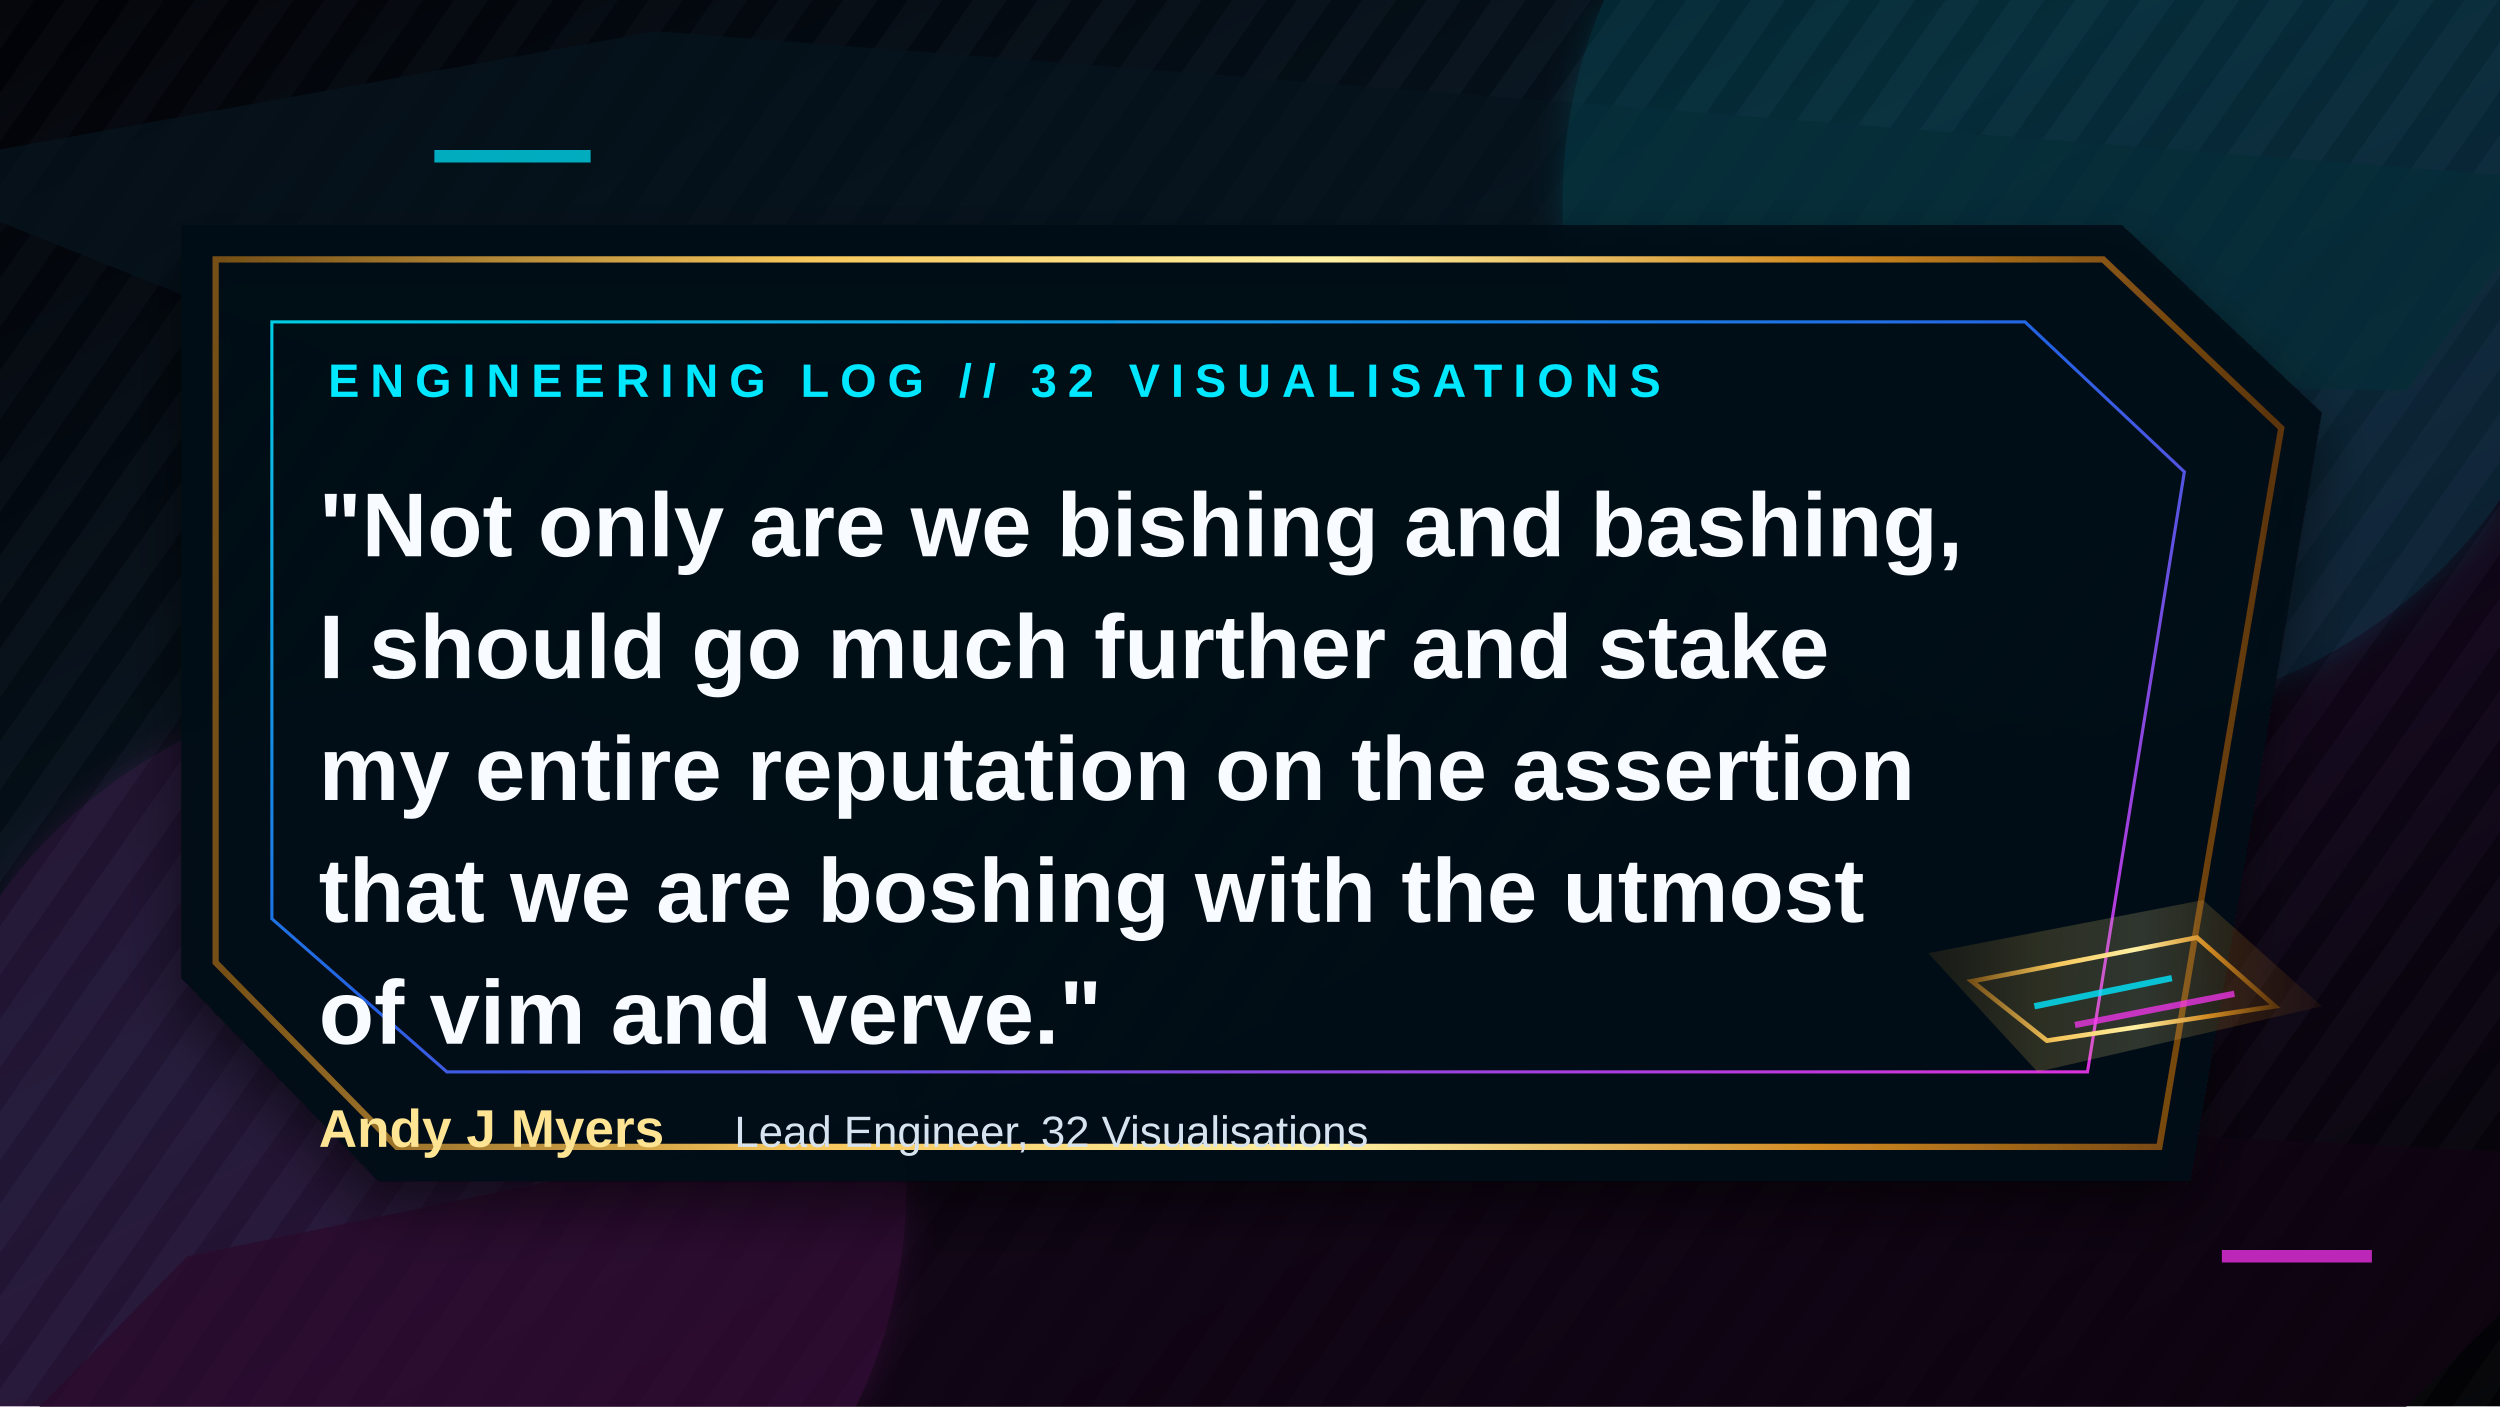
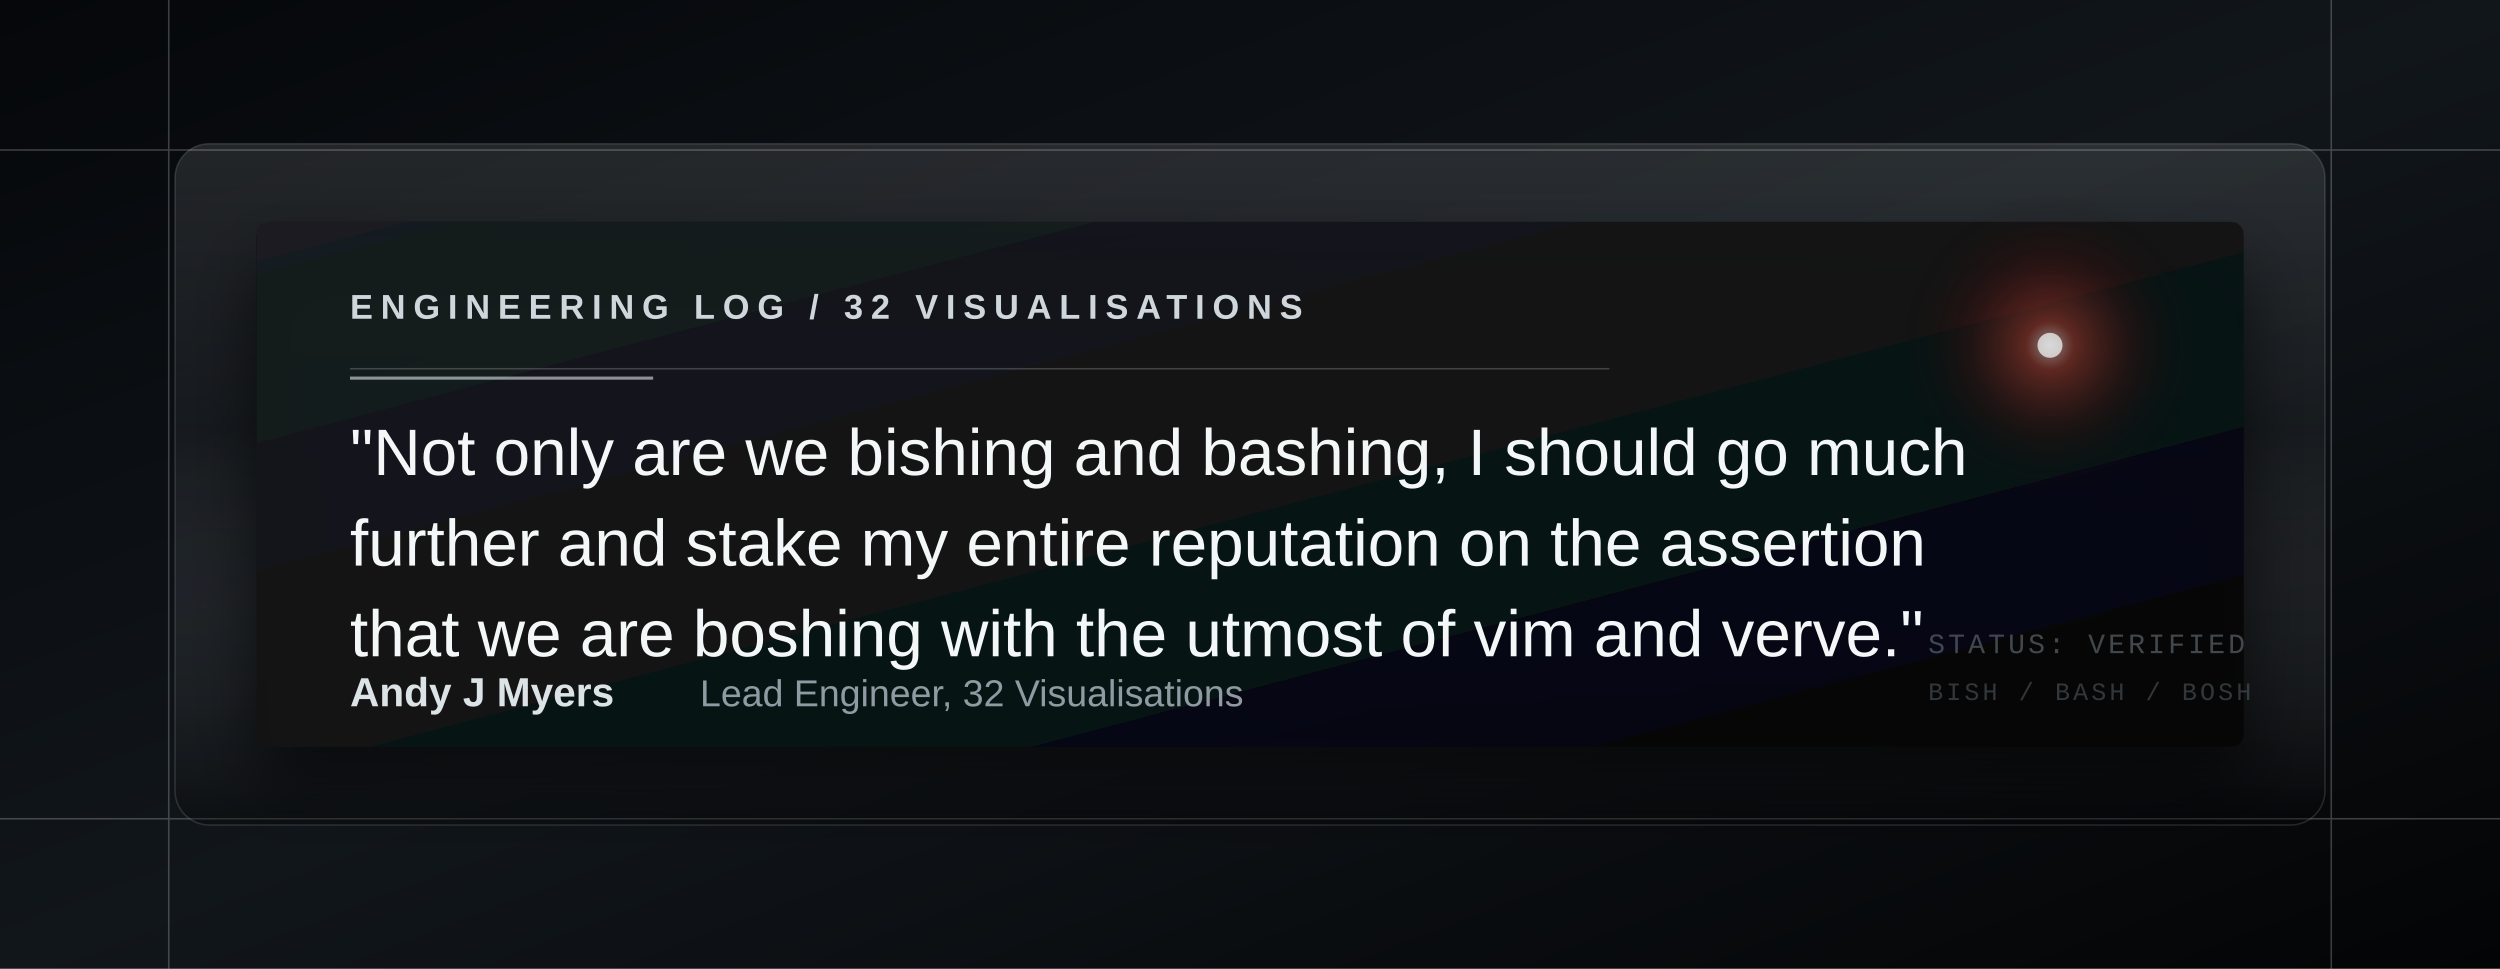
- <svg xmlns="http://www.w3.org/2000/svg" width="1600" height="900" viewBox="0 0 1600 900" role="img" aria-labelledby="title desc">
+ <svg xmlns="http://www.w3.org/2000/svg" width="1600" height="620" viewBox="0 0 1600 620" role="img" aria-labelledby="title desc">
  <defs>
-     <linearGradient id="carbon" x1="0" y1="0" x2="1" y2="1">
-       <stop offset="0" stop-color="#020308" />
-       <stop offset="0.42" stop-color="#071622" />
-       <stop offset="0.72" stop-color="#11061a" />
-       <stop offset="1" stop-color="#030406" />
+     <linearGradient id="space" x1="0" y1="0" x2="1" y2="1">
+       <stop offset="0" stop-color="#05070a" />
+       <stop offset="0.5" stop-color="#11161b" />
+       <stop offset="1" stop-color="#030405" />
    </linearGradient>
-     <linearGradient id="gold" x1="0" y1="0" x2="1" y2="0">
-       <stop offset="0" stop-color="#765017" />
-       <stop offset="0.28" stop-color="#f6c65b" />
-       <stop offset="0.54" stop-color="#fff1a3" />
-       <stop offset="0.78" stop-color="#d18a22" />
-       <stop offset="1" stop-color="#5b350c" />
+     <linearGradient id="glass" x1="0" y1="0" x2="0" y2="1">
+       <stop offset="0" stop-color="#ffffff" stop-opacity="0.11" />
+       <stop offset="0.42" stop-color="#d7dee4" stop-opacity="0.055" />
+       <stop offset="1" stop-color="#000000" stop-opacity="0.3" />
    </linearGradient>
-     <linearGradient id="neon" x1="0" y1="0" x2="1" y2="1">
-       <stop offset="0" stop-color="#00e7ff" />
-       <stop offset="0.48" stop-color="#286cff" />
-       <stop offset="1" stop-color="#ff35f6" />
+     <linearGradient id="smoke" x1="0" y1="0" x2="1" y2="1">
+       <stop offset="0" stop-color="#12171b" stop-opacity="0.96" />
+       <stop offset="0.52" stop-color="#07090c" stop-opacity="0.94" />
+       <stop offset="1" stop-color="#020304" stop-opacity="0.98" />
    </linearGradient>
-     <pattern id="weave" width="34" height="34" patternUnits="userSpaceOnUse" patternTransform="rotate(35)">
-       <rect width="34" height="34" fill="rgba(0,0,0,0)" />
-       <rect x="0" y="0" width="18" height="34" fill="#ffffff" opacity="0.022" />
-       <rect x="18" y="0" width="16" height="34" fill="#000000" opacity="0.18" />
-     </pattern>
-     <filter id="softGlow" x="-30%" y="-30%" width="160%" height="160%">
-       <feGaussianBlur stdDeviation="10" result="blur" />
-       <feMerge>
-         <feMergeNode in="blur" />
-         <feMergeNode in="SourceGraphic" />
-       </feMerge>
-     </filter>
-     <filter id="smallShadow" x="-20%" y="-20%" width="140%" height="140%">
-       <feDropShadow dx="0" dy="18" stdDeviation="18" flood-color="#000000" flood-opacity="0.55" />
+     <radialGradient id="redEye" cx="50%" cy="50%" r="50%">
+       <stop offset="0" stop-color="#ffede6" stop-opacity="0.86" />
+       <stop offset="0.16" stop-color="#d84232" stop-opacity="0.68" />
+       <stop offset="0.56" stop-color="#64110f" stop-opacity="0.34" />
+       <stop offset="1" stop-color="#000000" stop-opacity="0" />
+     </radialGradient>
+     <filter id="panelShadow" x="-15%" y="-20%" width="130%" height="150%">
+       <feDropShadow dx="0" dy="26" stdDeviation="22" flood-color="#000000" flood-opacity="0.62" />
    </filter>
  </defs>
-   <rect width="1600" height="900" fill="url(#carbon)" />
-   <rect width="1600" height="900" fill="url(#weave)" opacity="0.8" />
-   <path d="M-80 110 L420 20 L1640 115 L1540 250 L210 226 Z" fill="#06131d" opacity="0.72" />
-   <path d="M120 804 L672 690 L1700 742 L1506 934 L0 926 Z" fill="#100413" opacity="0.74" />
-   <circle cx="1330" cy="130" r="330" fill="#00e7ff" opacity="0.12" filter="url(#softGlow)" />
-   <circle cx="260" cy="760" r="320" fill="#ff35f6" opacity="0.11" filter="url(#softGlow)" />
-   <g filter="url(#smallShadow)">
-     <path d="M116 144 L1358 144 L1486 264 L1402 756 L242 756 L116 626 Z" fill="#060b13" opacity="0.93" />
-     <path d="M138 166 L1346 166 L1460 274 L1382 734 L254 734 L138 616 Z" fill="none" stroke="url(#gold)" stroke-width="4" />
-     <path d="M174 206 L1296 206 L1398 302 L1336 686 L286 686 L174 588 Z" fill="none" stroke="url(#neon)" stroke-width="2" opacity="0.88" />
+   <rect width="1600" height="620" fill="url(#space)" />
+   <g opacity="0.22">
+     <path d="M0 96 H1600" stroke="#ffffff" stroke-width="1" />
+     <path d="M0 524 H1600" stroke="#ffffff" stroke-width="1" />
+     <path d="M108 0 V620" stroke="#ffffff" stroke-width="1" />
+     <path d="M1492 0 V620" stroke="#ffffff" stroke-width="1" />
  </g>
-   <g opacity="0.72">
-     <path d="M82 100 L256 100" stroke="url(#gold)" stroke-width="8" />
-     <path d="M278 100 L378 100" stroke="#00e7ff" stroke-width="8" />
-     <path d="M1224 804 L1400 804" stroke="url(#gold)" stroke-width="8" />
-     <path d="M1422 804 L1518 804" stroke="#ff35f6" stroke-width="8" />
-   </g>
-   <text x="210" y="254" fill="#00e7ff" font-family="Segoe UI, Arial, sans-serif" font-size="30" font-weight="700" letter-spacing="7">
-     ENGINEERING LOG // 32 VISUALISATIONS
+   <rect x="112" y="92" width="1376" height="436" rx="22" fill="url(#glass)" stroke="#c8d0d6" stroke-opacity="0.16" />
+   <rect x="164" y="142" width="1272" height="336" rx="8" fill="url(#smoke)" filter="url(#panelShadow)" />
+   <rect x="164" y="142" width="1272" height="336" rx="8" fill="#ffffff" opacity="0.025" />
+   <circle cx="1312" cy="221" r="98" fill="url(#redEye)" opacity="0.62" />
+   <circle cx="1312" cy="221" r="8" fill="#f2f5f7" opacity="0.74" />
+   <text x="224" y="204" fill="#cfd7dc" font-family="Segoe UI, Arial, sans-serif" font-size="22" font-weight="600" letter-spacing="5">
+     ENGINEERING LOG / 32 VISUALISATIONS
  </text>
-   <text x="204" y="356" fill="#f8fbff" font-family="Segoe UI, Arial, sans-serif" font-size="58" font-weight="800">
-     <tspan x="204" dy="0">"Not only are we bishing and bashing,</tspan>
-     <tspan x="204" dy="78">I should go much further and stake</tspan>
-     <tspan x="204" dy="78">my entire reputation on the assertion</tspan>
-     <tspan x="204" dy="78">that we are boshing with the utmost</tspan>
-     <tspan x="204" dy="78">of vim and verve."</tspan>
+   <line x1="224" y1="236" x2="1030" y2="236" stroke="#cfd7dc" stroke-opacity="0.24" />
+   <line x1="224" y1="242" x2="418" y2="242" stroke="#e6edf2" stroke-opacity="0.58" stroke-width="2" />
+   <text x="224" y="304" fill="#f4f7f8" font-family="Segoe UI, Arial, sans-serif" font-size="42" font-weight="500">
+     <tspan x="224" dy="0">"Not only are we bishing and bashing, I should go much</tspan>
+     <tspan x="224" dy="58">further and stake my entire reputation on the assertion</tspan>
+     <tspan x="224" dy="58">that we are boshing with the utmost of vim and verve."</tspan>
  </text>
-   <path d="M204 692 L624 692" stroke="url(#gold)" stroke-width="5" />
-   <text x="204" y="734" fill="#ffe493" font-family="Segoe UI, Arial, sans-serif" font-size="34" font-weight="800">
+   <text x="224" y="452" fill="#dce3e7" font-family="Segoe UI, Arial, sans-serif" font-size="26" font-weight="700">
    Andy J Myers
  </text>
-   <text x="470" y="734" fill="#d7e3ee" font-family="Segoe UI, Arial, sans-serif" font-size="28" font-weight="500">
+   <text x="448" y="452" fill="#8f9aa2" font-family="Segoe UI, Arial, sans-serif" font-size="24" font-weight="400">
    Lead Engineer, 32 Visualisations
  </text>
-   <g transform="translate(1234 610)">
-     <path d="M0 0 L176 -34 L252 34 L70 76 Z" fill="url(#gold)" opacity="0.18" />
-     <path d="M28 18 L172 -10 L222 34 L76 56 Z" fill="none" stroke="url(#gold)" stroke-width="3" />
-     <path d="M68 34 L156 16" stroke="#00e7ff" stroke-width="4" opacity="0.8" />
-     <path d="M94 46 L196 26" stroke="#ff35f6" stroke-width="4" opacity="0.72" />
+   <g opacity="0.52">
+     <text x="1234" y="418" fill="#77838a" font-family="Consolas, 'Courier New', monospace" font-size="18" letter-spacing="2">
+       STATUS: VERIFIED
+     </text>
+     <text x="1234" y="448" fill="#59646b" font-family="Consolas, 'Courier New', monospace" font-size="16" letter-spacing="2">
+       BISH / BASH / BOSH
+     </text>
  </g>
</svg>
